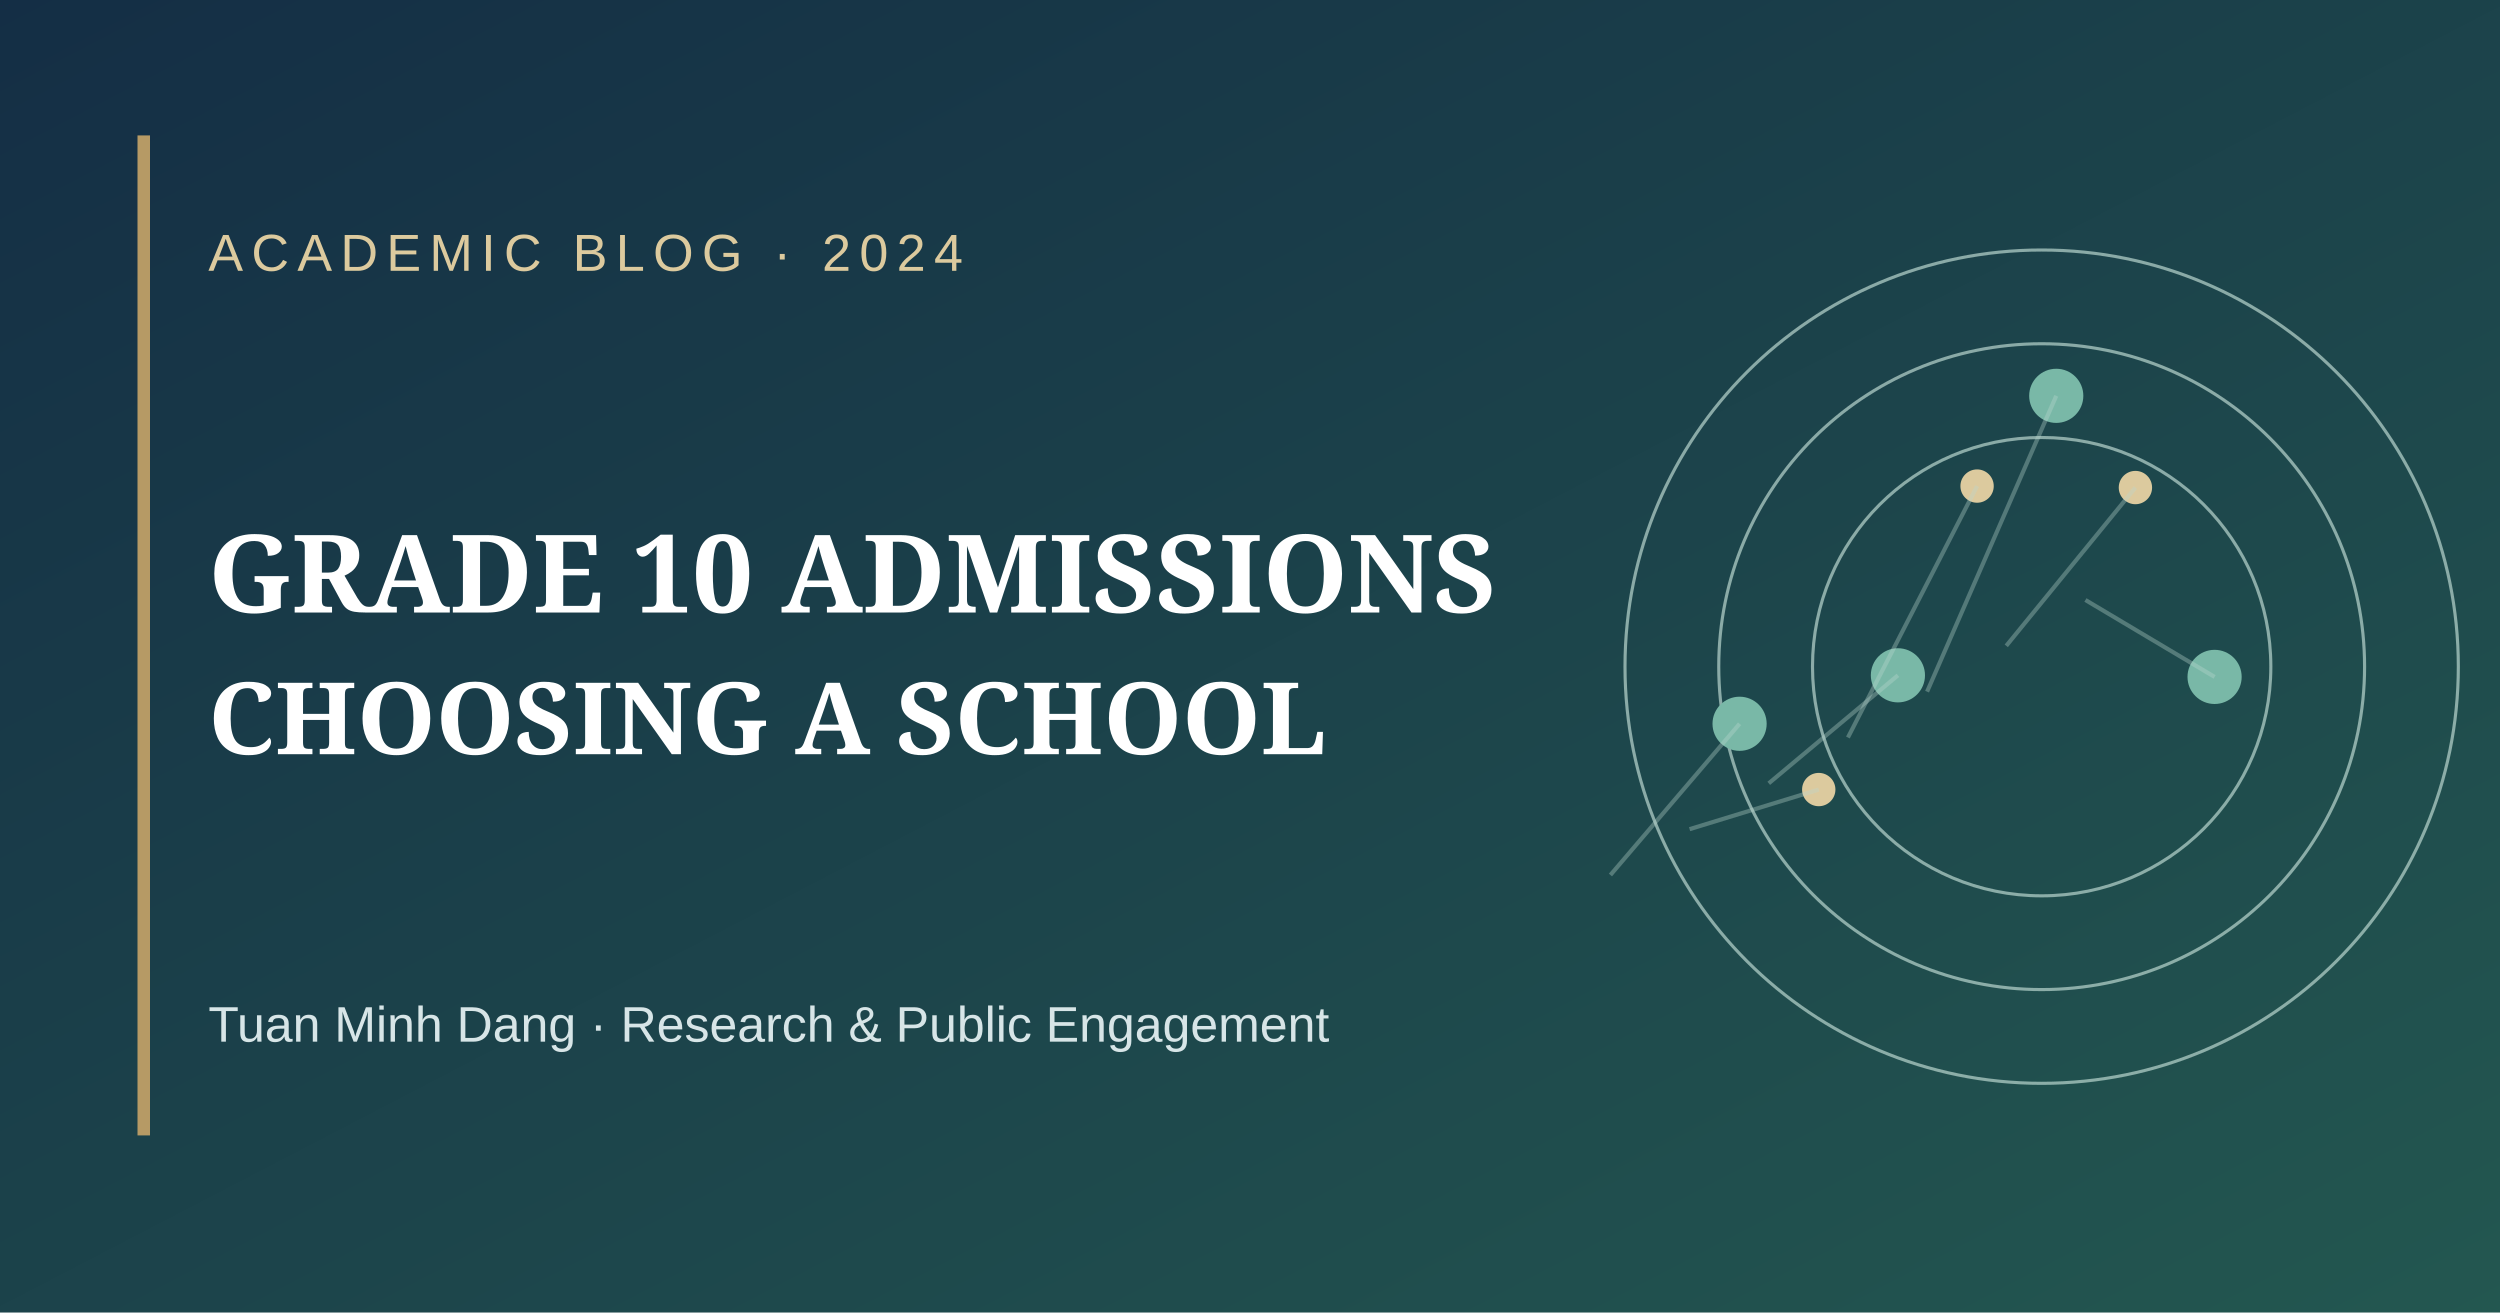
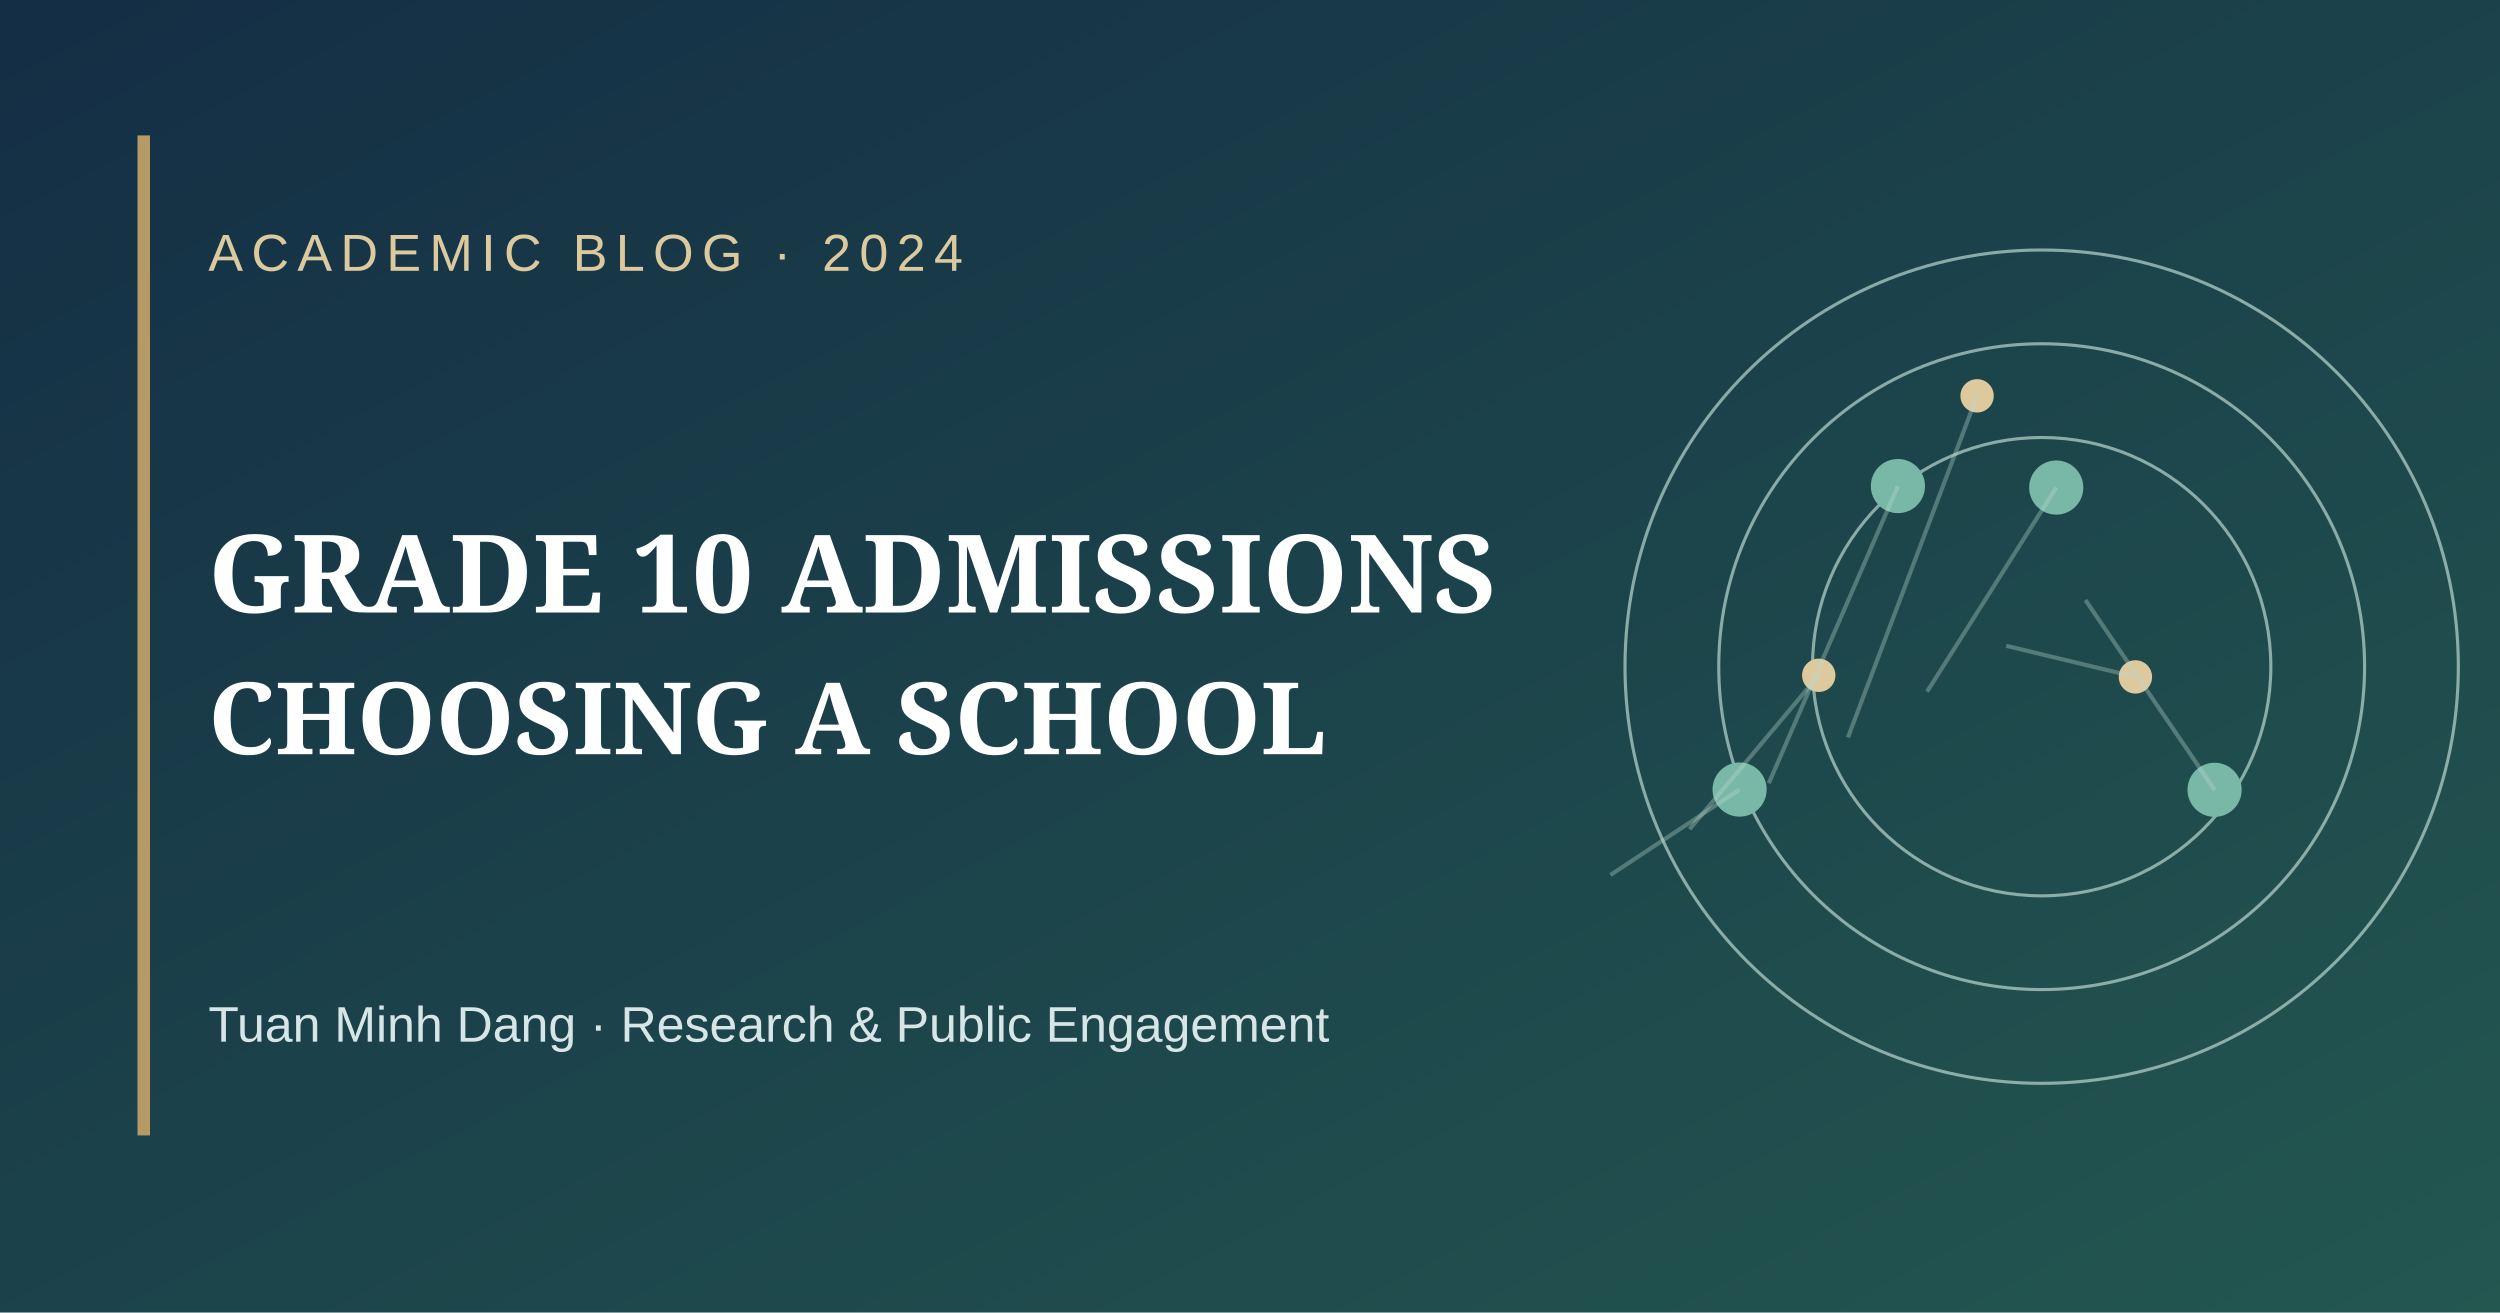
<svg xmlns="http://www.w3.org/2000/svg" width="1200" height="630" viewBox="0 0 1200 630">
  <defs>
    <linearGradient id="g" x2="1" y2="1">
      <stop stop-color="#142e45" />
      <stop offset="1" stop-color="#235750" />
    </linearGradient>
  </defs>
  <rect width="1200" height="630" fill="url(#g)" />
  <rect x="66" y="65" width="6" height="480" fill="#b69a65" />
  <g opacity=".7" fill="none" stroke="#b9d6ce" stroke-width="1.5">
    <circle cx="980" cy="320" r="155" />
    <circle cx="980" cy="320" r="200" />
    <circle cx="980" cy="320" r="110" />
  </g>
-   <circle cx="835" cy="347.414" r="13" fill="#79b8a7" />
-   <path d="M835 347.414 L773 420" stroke="#b9d6ce" stroke-opacity=".35" stroke-width="2" />
-   <circle cx="873" cy="378.989" r="8" fill="#dcca9e" />
-   <path d="M873 378.989 L811 398" stroke="#b9d6ce" stroke-opacity=".35" stroke-width="2" />
-   <circle cx="911" cy="324.151" r="13" fill="#79b8a7" />
-   <path d="M911 324.151 L849 376" stroke="#b9d6ce" stroke-opacity=".35" stroke-width="2" />
-   <circle cx="949" cy="233.318" r="8" fill="#dcca9e" />
-   <path d="M949 233.318 L887 354" stroke="#b9d6ce" stroke-opacity=".35" stroke-width="2" />
-   <circle cx="987" cy="190.001" r="13" fill="#79b8a7" />
-   <path d="M987 190.001 L925 332" stroke="#b9d6ce" stroke-opacity=".35" stroke-width="2" />
-   <circle cx="1025" cy="234.026" r="8" fill="#dcca9e" />
-   <path d="M1025 234.026 L963 310" stroke="#b9d6ce" stroke-opacity=".35" stroke-width="2" />
-   <circle cx="1063" cy="324.916" r="13" fill="#79b8a7" />
-   <path d="M1063 324.916 L1001 288" stroke="#b9d6ce" stroke-opacity=".35" stroke-width="2" />
+   <circle cx="835" cy="378.989" r="13" fill="#79b8a7" />
+   <path d="M835 378.989 L773 420" stroke="#b9d6ce" stroke-opacity=".35" stroke-width="2" />
+   <circle cx="873" cy="324.151" r="8" fill="#dcca9e" />
+   <path d="M873 324.151 L811 398" stroke="#b9d6ce" stroke-opacity=".35" stroke-width="2" />
+   <circle cx="911" cy="233.318" r="13" fill="#79b8a7" />
+   <path d="M911 233.318 L849 376" stroke="#b9d6ce" stroke-opacity=".35" stroke-width="2" />
+   <circle cx="949" cy="190.001" r="8" fill="#dcca9e" />
+   <path d="M949 190.001 L887 354" stroke="#b9d6ce" stroke-opacity=".35" stroke-width="2" />
+   <circle cx="987" cy="234.026" r="13" fill="#79b8a7" />
+   <path d="M987 234.026 L925 332" stroke="#b9d6ce" stroke-opacity=".35" stroke-width="2" />
+   <circle cx="1025" cy="324.916" r="8" fill="#dcca9e" />
+   <path d="M1025 324.916 L963 310" stroke="#b9d6ce" stroke-opacity=".35" stroke-width="2" />
+   <circle cx="1063" cy="379.108" r="13" fill="#79b8a7" />
+   <path d="M1063 379.108 L1001 288" stroke="#b9d6ce" stroke-opacity=".35" stroke-width="2" />
  <text x="100" y="130" fill="#dcca9e" font-family="Arial,sans-serif" font-size="25" letter-spacing="4">ACADEMIC BLOG · 2024</text>
  <text x="100" y="294" fill="white" font-family="Georgia,serif" font-size="52" font-weight="bold">GRADE 10 ADMISSIONS</text>
  <text x="100" y="362" fill="white" font-family="Georgia,serif" font-size="48" font-weight="bold">CHOOSING A SCHOOL</text>
  <text x="100" y="500" fill="#d7e5e7" font-family="Arial,sans-serif" font-size="24">Tuan Minh Dang · Research &amp; Public Engagement</text>
</svg>
